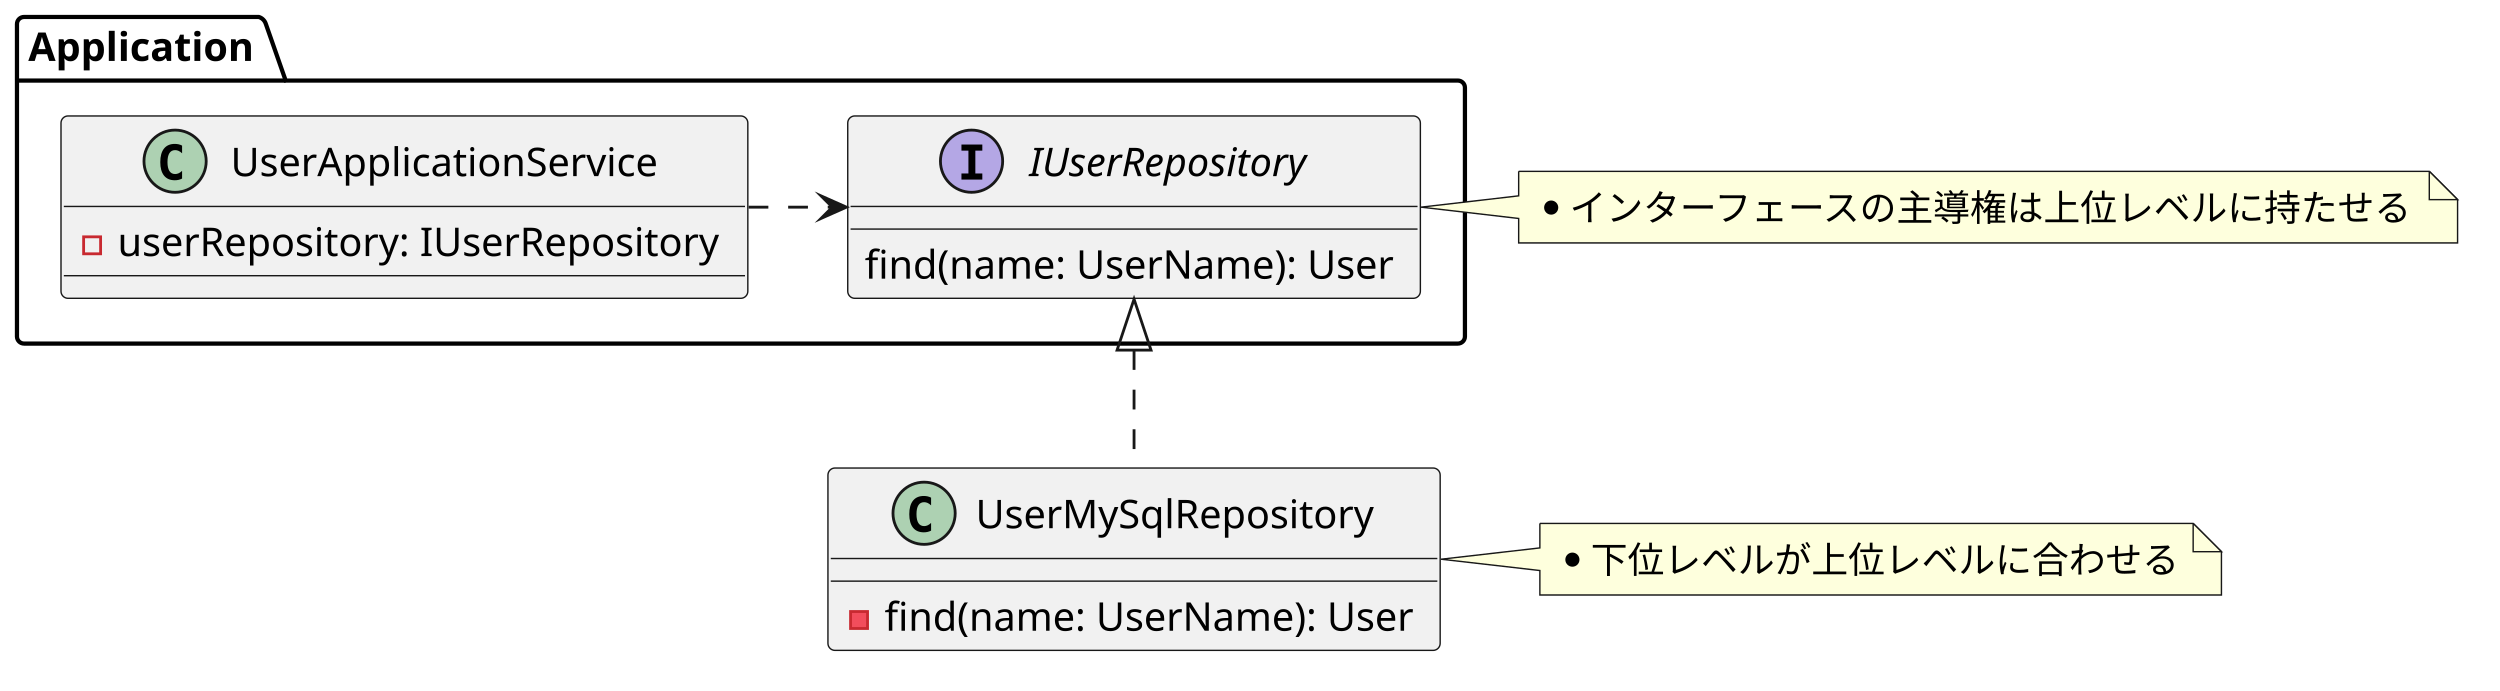
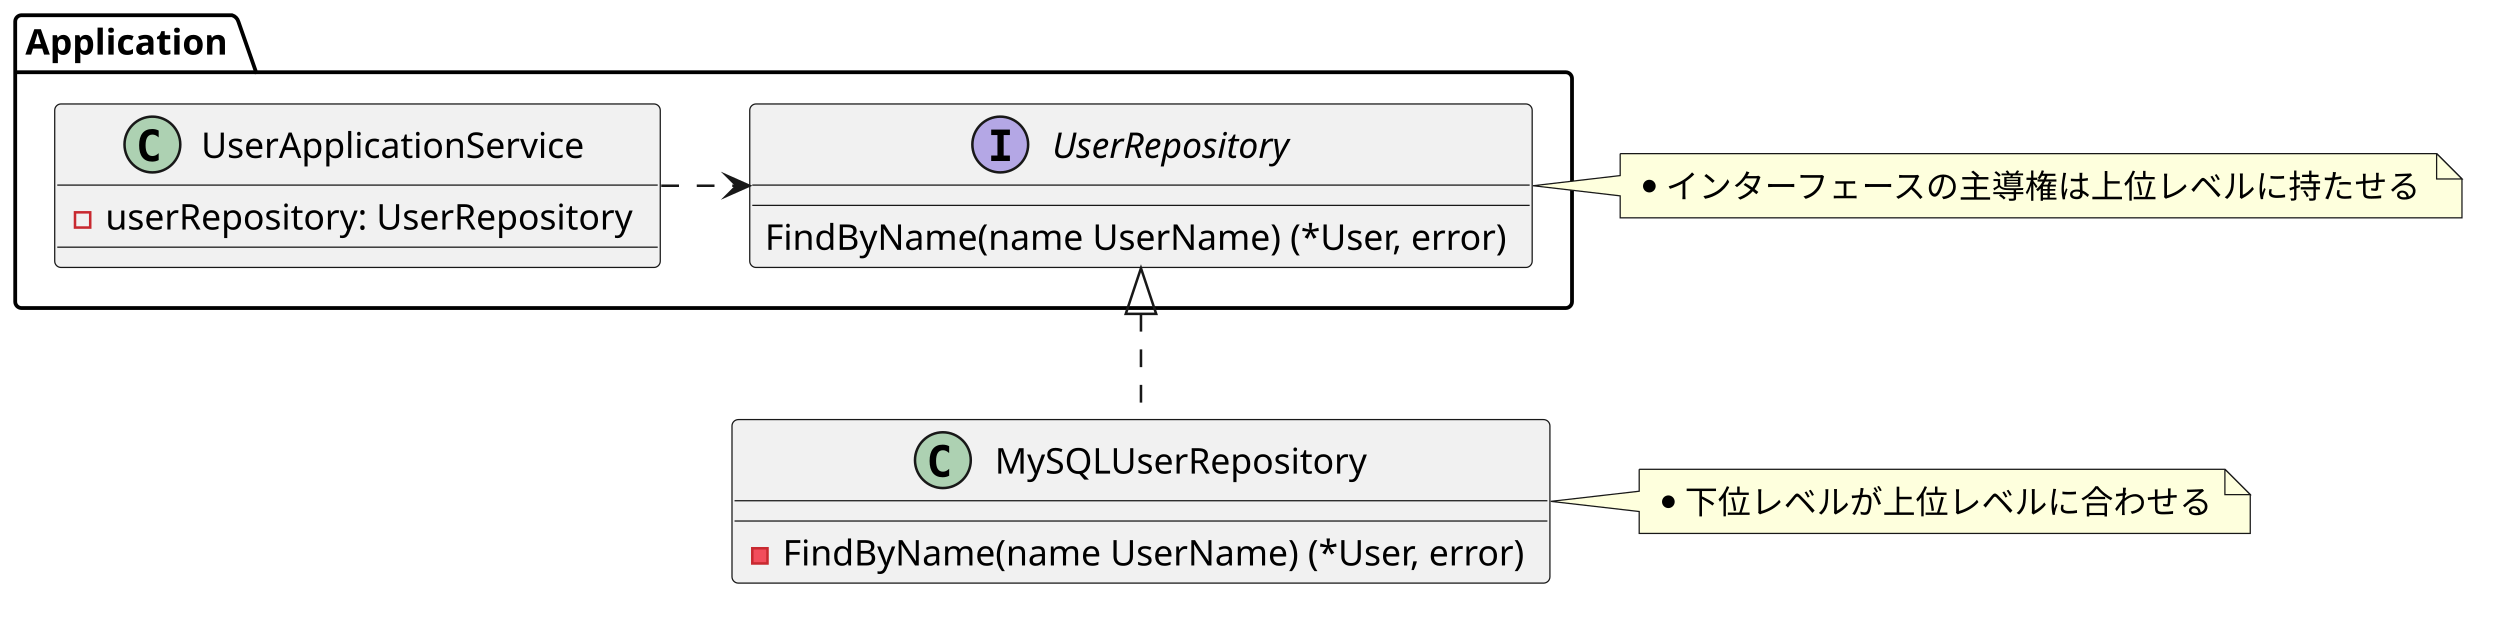
- <svg xmlns="http://www.w3.org/2000/svg" version="1.1" data-diagram-type="CLASS" style="width:884px;height:244px;background:#FFFFFF;" width="884px" height="244px" viewBox="0 0 884 244" zoomAndPan="magnify" preserveAspectRatio="none" contentStyleType="text/css">
+ <svg xmlns="http://www.w3.org/2000/svg" version="1.1" data-diagram-type="CLASS" style="width:986px;height:244px;background:#FFFFFF;" width="986px" height="244px" viewBox="0 0 986 244" zoomAndPan="magnify" preserveAspectRatio="none" contentStyleType="text/css">
  <defs />
  <g font-family="sans-serif" lengthAdjust="spacing">
    <g class="cluster" data-qualified-name="Application" id="ent0001" data-source-line="1">
-       <path d="M8.5,6 L91.511,6 A3.75,3.75 0 0 1 94.011,8.5 L101.011,28.488 L515.5,28.488 A2.5,2.5 0 0 1 518,30.988 L518,118.99 A2.5,2.5 0 0 1 515.5,121.49 L8.5,121.49 A2.5,2.5 0 0 1 6,118.99 L6,8.5 A2.5,2.5 0 0 1 8.5,6" style="stroke:#000;stroke-width:1.5;" fill="none" />
+       <path d="M8.5,6 L91.511,6 A3.75,3.75 0 0 1 94.011,8.5 L101.011,28.488 L617.5,28.488 A2.5,2.5 0 0 1 620,30.988 L620,118.99 A2.5,2.5 0 0 1 617.5,121.49 L8.5,121.49 A2.5,2.5 0 0 1 6,118.99 L6,8.5 A2.5,2.5 0 0 1 8.5,6" style="stroke:#000;stroke-width:1.5;" fill="none" />
      <line x1="6" y1="28.488" x2="101.011" y2="28.488" style="stroke:#000;stroke-width:1.5;" />
      <text x="10" y="21.535" fill="#000" font-size="14" textLength="82.011" font-weight="700">Application</text>
    </g>
    <g class="entity" data-qualified-name="Application.UserApplicationService" id="ent0002" data-source-line="2">
-       <rect x="21.57" y="41" width="242.863" height="64.488" fill="#F1F1F1" style="stroke:#181818;stroke-width:0.5;" rx="2.5" ry="2.5" />
-       <ellipse cx="61.912" cy="57" rx="11" ry="11" fill="#ADD1B2" style="stroke:#181818;stroke-width:1;" />
-       <path d="M64.386,63.143 Q63.804,63.442 63.165,63.591 Q62.526,63.741 61.821,63.741 Q59.314,63.741 57.994,62.089 Q56.674,60.437 56.674,57.316 Q56.674,54.187 57.994,52.535 Q59.314,50.883 61.821,50.883 Q62.526,50.883 63.174,51.032 Q63.821,51.182 64.386,51.48 L64.386,54.203 Q63.755,53.622 63.161,53.352 Q62.568,53.083 61.937,53.083 Q60.592,53.083 59.907,54.149 Q59.222,55.216 59.222,57.316 Q59.222,59.408 59.907,60.474 Q60.592,61.541 61.937,61.541 Q62.568,61.541 63.161,61.271 Q63.755,61.001 64.386,60.42 Z " fill="#000" />
-       <text x="81.544" y="62.291" fill="#000" font-size="14" textLength="154.547">UserApplicationService</text>
-       <line x1="22.57" y1="73" x2="263.433" y2="73" style="stroke:#181818;stroke-width:0.5;" />
+       <rect x="21.58" y="41" width="238.83" height="64.488" fill="#F1F1F1" style="stroke:#181818;stroke-width:0.5;" rx="2.5" ry="2.5" />
+       <ellipse cx="60.107" cy="57" rx="11" ry="11" fill="#ADD1B2" style="stroke:#181818;stroke-width:1;" />
+       <path d="M62.581,63.143 Q62,63.442 61.36,63.591 Q60.721,63.741 60.016,63.741 Q57.509,63.741 56.189,62.089 Q54.869,60.437 54.869,57.316 Q54.869,54.187 56.189,52.535 Q57.509,50.883 60.016,50.883 Q60.721,50.883 61.369,51.032 Q62.016,51.182 62.581,51.48 L62.581,54.203 Q61.95,53.622 61.356,53.352 Q60.763,53.083 60.132,53.083 Q58.787,53.083 58.102,54.149 Q57.418,55.216 57.418,57.316 Q57.418,59.408 58.102,60.474 Q58.787,61.541 60.132,61.541 Q60.763,61.541 61.356,61.271 Q61.95,61.001 62.581,60.42 Z " fill="#000" />
+       <text x="79.336" y="62.291" fill="#000" font-size="14" textLength="154.547">UserApplicationService</text>
+       <line x1="22.58" y1="73" x2="259.41" y2="73" style="stroke:#181818;stroke-width:0.5;" />
      <g data-visibility-modifier="PRIVATE_FIELD">
-         <rect x="29.57" y="83.744" width="6" height="6" fill="none" style="stroke:#C82930;stroke-width:1;" />
+         <rect x="29.58" y="83.744" width="6" height="6" fill="none" style="stroke:#C82930;stroke-width:1;" />
      </g>
-       <text x="41.57" y="90.535" fill="#000" font-size="14" textLength="216.863">userRepository: IUserRepository</text>
-       <line x1="22.57" y1="97.488" x2="263.433" y2="97.488" style="stroke:#181818;stroke-width:0.5;" />
+       <text x="41.58" y="90.535" fill="#000" font-size="14" textLength="212.83">userRepository: UserRepository</text>
+       <line x1="22.58" y1="97.488" x2="259.41" y2="97.488" style="stroke:#181818;stroke-width:0.5;" />
    </g>
-     <g class="entity" data-qualified-name="Application.IUserRepository" id="ent0003" data-source-line="6">
-       <rect x="299.76" y="41" width="202.483" height="64.488" fill="#F1F1F1" style="stroke:#181818;stroke-width:0.5;" rx="2.5" ry="2.5" />
-       <ellipse cx="343.542" cy="57" rx="11" ry="11" fill="#B4A7E5" style="stroke:#181818;stroke-width:1;" />
-       <path d="M339.969,53.265 L339.969,51.107 L347.349,51.107 L347.349,53.265 L344.883,53.265 L344.883,61.342 L347.349,61.342 L347.349,63.5 L339.969,63.5 L339.969,61.342 L342.435,61.342 L342.435,53.265 Z " fill="#000" />
-       <text x="363.937" y="62.291" fill="#000" font-size="14" textLength="106.524" font-style="italic">IUserRepository</text>
-       <line x1="300.76" y1="73" x2="501.243" y2="73" style="stroke:#181818;stroke-width:0.5;" />
-       <line x1="300.76" y1="81" x2="501.243" y2="81" style="stroke:#181818;stroke-width:0.5;" />
-       <text x="305.76" y="98.535" fill="#000" font-size="14" textLength="190.483">find(name: UserName): User</text>
+     <g class="entity" data-qualified-name="Application.UserRepository" id="ent0003" data-source-line="6">
+       <rect x="295.7" y="41" width="308.591" height="64.488" fill="#F1F1F1" style="stroke:#181818;stroke-width:0.5;" rx="2.5" ry="2.5" />
+       <ellipse cx="394.5" cy="57" rx="11" ry="11" fill="#B4A7E5" style="stroke:#181818;stroke-width:1;" />
+       <path d="M390.928,53.265 L390.928,51.107 L398.307,51.107 L398.307,53.265 L395.842,53.265 L395.842,61.342 L398.307,61.342 L398.307,63.5 L390.928,63.5 L390.928,61.342 L393.393,61.342 L393.393,53.265 Z " fill="#000" />
+       <text x="415" y="62.291" fill="#000" font-size="14" textLength="102.491" font-style="italic">UserRepository</text>
+       <line x1="296.7" y1="73" x2="603.291" y2="73" style="stroke:#181818;stroke-width:0.5;" />
+       <line x1="296.7" y1="81" x2="603.291" y2="81" style="stroke:#181818;stroke-width:0.5;" />
+       <text x="301.7" y="98.535" fill="#000" font-size="14" textLength="296.591">FindByName(name UserName) (*User, error)</text>
    </g>
    <g class="entity" data-qualified-name="GMN4" id="ent0005" data-source-line="11">
-       <path d="M537,60.59 L537,69.25 L502.45,73.25 L537,77.25 L537,85.901 A0,0 0 0 0 537,85.901 L869,85.901 A0,0 0 0 0 869,85.901 L869,70.59 L859,60.59 L537,60.59 A0,0 0 0 0 537,60.59" style="stroke:#181818;stroke-width:0.5;" fill="#FEFFDD" />
-       <path d="M859,60.59 L859,70.59 L869,70.59 L859,60.59" style="stroke:#181818;stroke-width:0.5;" fill="#FEFFDD" />
-       <ellipse cx="548.5" cy="73.401" rx="2.5" ry="2.5" fill="#000" />
-       <text x="555" y="78.158" fill="#000" font-size="13" textLength="299">インターフェースの主導権は上位レベルに持たせる</text>
+       <path d="M639,60.59 L639,69.25 L604.62,73.25 L639,77.25 L639,85.901 A0,0 0 0 0 639,85.901 L971,85.901 A0,0 0 0 0 971,85.901 L971,70.59 L961,60.59 L639,60.59 A0,0 0 0 0 639,60.59" style="stroke:#181818;stroke-width:0.5;" fill="#FEFFDD" />
+       <path d="M961,60.59 L961,70.59 L971,70.59 L961,60.59" style="stroke:#181818;stroke-width:0.5;" fill="#FEFFDD" />
+       <ellipse cx="650.5" cy="73.401" rx="2.5" ry="2.5" fill="#000" />
+       <text x="657" y="78.158" fill="#000" font-size="13" textLength="299">インターフェースの主導権は上位レベルに持たせる</text>
    </g>
-     <g class="entity" data-qualified-name="UserMySqlRepository" id="ent0007" data-source-line="14">
-       <rect x="292.76" y="165.49" width="216.483" height="64.488" fill="#F1F1F1" style="stroke:#181818;stroke-width:0.5;" rx="2.5" ry="2.5" />
-       <ellipse cx="326.759" cy="181.49" rx="11" ry="11" fill="#ADD1B2" style="stroke:#181818;stroke-width:1;" />
-       <path d="M329.232,187.633 Q328.651,187.932 328.012,188.081 Q327.373,188.231 326.668,188.231 Q324.161,188.231 322.841,186.579 Q321.521,184.927 321.521,181.806 Q321.521,178.677 322.841,177.025 Q324.161,175.373 326.668,175.373 Q327.373,175.373 328.021,175.522 Q328.668,175.672 329.232,175.97 L329.232,178.693 Q328.602,178.112 328.008,177.842 Q327.415,177.573 326.784,177.573 Q325.439,177.573 324.754,178.639 Q324.069,179.706 324.069,181.806 Q324.069,183.898 324.754,184.964 Q325.439,186.031 326.784,186.031 Q327.415,186.031 328.008,185.761 Q328.602,185.491 329.232,184.91 Z " fill="#000" />
-       <text x="344.981" y="186.781" fill="#000" font-size="14" textLength="142.263">UserMySqlRepository</text>
-       <line x1="293.76" y1="197.49" x2="508.243" y2="197.49" style="stroke:#181818;stroke-width:0.5;" />
-       <line x1="293.76" y1="205.49" x2="508.243" y2="205.49" style="stroke:#181818;stroke-width:0.5;" />
+     <g class="entity" data-qualified-name="MySQLUserRepository" id="ent0007" data-source-line="14">
+       <rect x="288.7" y="165.49" width="322.591" height="64.488" fill="#F1F1F1" style="stroke:#181818;stroke-width:0.5;" rx="2.5" ry="2.5" />
+       <ellipse cx="371.873" cy="181.49" rx="11" ry="11" fill="#ADD1B2" style="stroke:#181818;stroke-width:1;" />
+       <path d="M374.346,187.633 Q373.765,187.932 373.126,188.081 Q372.487,188.231 371.781,188.231 Q369.274,188.231 367.954,186.579 Q366.635,184.927 366.635,181.806 Q366.635,178.677 367.954,177.025 Q369.274,175.373 371.781,175.373 Q372.487,175.373 373.134,175.522 Q373.782,175.672 374.346,175.97 L374.346,178.693 Q373.715,178.112 373.122,177.842 Q372.528,177.573 371.897,177.573 Q370.553,177.573 369.868,178.639 Q369.183,179.706 369.183,181.806 Q369.183,183.898 369.868,184.964 Q370.553,186.031 371.897,186.031 Q372.528,186.031 373.122,185.761 Q373.715,185.491 374.346,184.91 Z " fill="#000" />
+       <text x="392.373" y="186.781" fill="#000" font-size="14" textLength="147.745">MySQLUserRepository</text>
+       <line x1="289.7" y1="197.49" x2="610.291" y2="197.49" style="stroke:#181818;stroke-width:0.5;" />
+       <line x1="289.7" y1="205.49" x2="610.291" y2="205.49" style="stroke:#181818;stroke-width:0.5;" />
      <g data-visibility-modifier="PRIVATE_METHOD">
-         <rect x="300.76" y="216.234" width="6" height="6" fill="#F24D5C" style="stroke:#C82930;stroke-width:1;" />
+         <rect x="296.7" y="216.234" width="6" height="6" fill="#F24D5C" style="stroke:#C82930;stroke-width:1;" />
      </g>
-       <text x="312.76" y="223.025" fill="#000" font-size="14" textLength="190.483">find(name: UserName): User</text>
+       <text x="308.7" y="223.025" fill="#000" font-size="14" textLength="296.591">FindByName(name UserName) (*User, error)</text>
    </g>
    <g class="entity" data-qualified-name="GMN8" id="ent0009" data-source-line="18">
-       <path d="M544.5,185.08 L544.5,193.74 L509.54,197.74 L544.5,201.74 L544.5,210.391 A0,0 0 0 0 544.5,210.391 L785.5,210.391 A0,0 0 0 0 785.5,210.391 L785.5,195.08 L775.5,185.08 L544.5,185.08 A0,0 0 0 0 544.5,185.08" style="stroke:#181818;stroke-width:0.5;" fill="#FEFFDD" />
-       <path d="M775.5,185.08 L775.5,195.08 L785.5,195.08 L775.5,185.08" style="stroke:#181818;stroke-width:0.5;" fill="#FEFFDD" />
-       <ellipse cx="556" cy="197.891" rx="2.5" ry="2.5" fill="#000" />
-       <text x="562.5" y="202.648" fill="#000" font-size="13" textLength="208">下位レベルが上位レベルに合わせる</text>
+       <path d="M646.5,185.08 L646.5,193.74 L611.6,197.74 L646.5,201.74 L646.5,210.391 A0,0 0 0 0 646.5,210.391 L887.5,210.391 A0,0 0 0 0 887.5,210.391 L887.5,195.08 L877.5,185.08 L646.5,185.08 A0,0 0 0 0 646.5,185.08" style="stroke:#181818;stroke-width:0.5;" fill="#FEFFDD" />
+       <path d="M877.5,185.08 L877.5,195.08 L887.5,195.08 L877.5,185.08" style="stroke:#181818;stroke-width:0.5;" fill="#FEFFDD" />
+       <ellipse cx="658" cy="197.891" rx="2.5" ry="2.5" fill="#000" />
+       <text x="664.5" y="202.648" fill="#000" font-size="13" textLength="208">下位レベルが上位レベルに合わせる</text>
    </g>
    <g class="link" data-entity-1="ent0003" data-entity-2="ent0007" id="lnk11" data-source-line="21" data-link-type="extension">
-       <path d="M401,123.79 C401,142.08 401,147.03 401,165.3" style="stroke:#181818;stroke-width:1;stroke-dasharray:7,7;" fill="none" id="IUserRepository-backto-UserMySqlRepository" codeLine="21" />
-       <polygon points="401,105.79,395,123.79,407,123.79,401,105.79" fill="none" style="stroke:#181818;stroke-width:1;stroke-linejoin:miter;stroke-miterlimit:10;" />
+       <path d="M450,123.79 C450,142.08 450,147.03 450,165.3" style="stroke:#181818;stroke-width:1;stroke-dasharray:7,7;" fill="none" id="UserRepository-backto-MySQLUserRepository" codeLine="21" />
+       <polygon points="450,105.79,444,123.79,456,123.79,450,105.79" fill="none" style="stroke:#181818;stroke-width:1;stroke-linejoin:miter;stroke-miterlimit:10;" />
    </g>
    <g class="link" data-entity-1="ent0002" data-entity-2="ent0003" id="lnk12" data-source-line="22" data-link-type="dependency">
-       <path d="M264.69,73.25 C276.23,73.25 282.77,73.25 294.3,73.25" style="stroke:#181818;stroke-width:1;stroke-dasharray:7,7;" fill="none" id="UserApplicationService-to-IUserRepository" codeLine="22" />
-       <polygon points="299.3,73.25,290.3,69.25,294.3,73.25,290.3,77.25,299.3,73.25" fill="#181818" style="stroke:#181818;stroke-width:1;stroke-linejoin:miter;stroke-miterlimit:10;" />
+       <path d="M260.8,73.25 C272.38,73.25 278.96,73.25 290.53,73.25" style="stroke:#181818;stroke-width:1;stroke-dasharray:7,7;" fill="none" id="UserApplicationService-to-UserRepository" codeLine="22" />
+       <polygon points="295.53,73.25,286.53,69.25,290.53,73.25,286.53,77.25,295.53,73.25" fill="#181818" style="stroke:#181818;stroke-width:1;stroke-linejoin:miter;stroke-miterlimit:10;" />
    </g>
  </g>
</svg>
